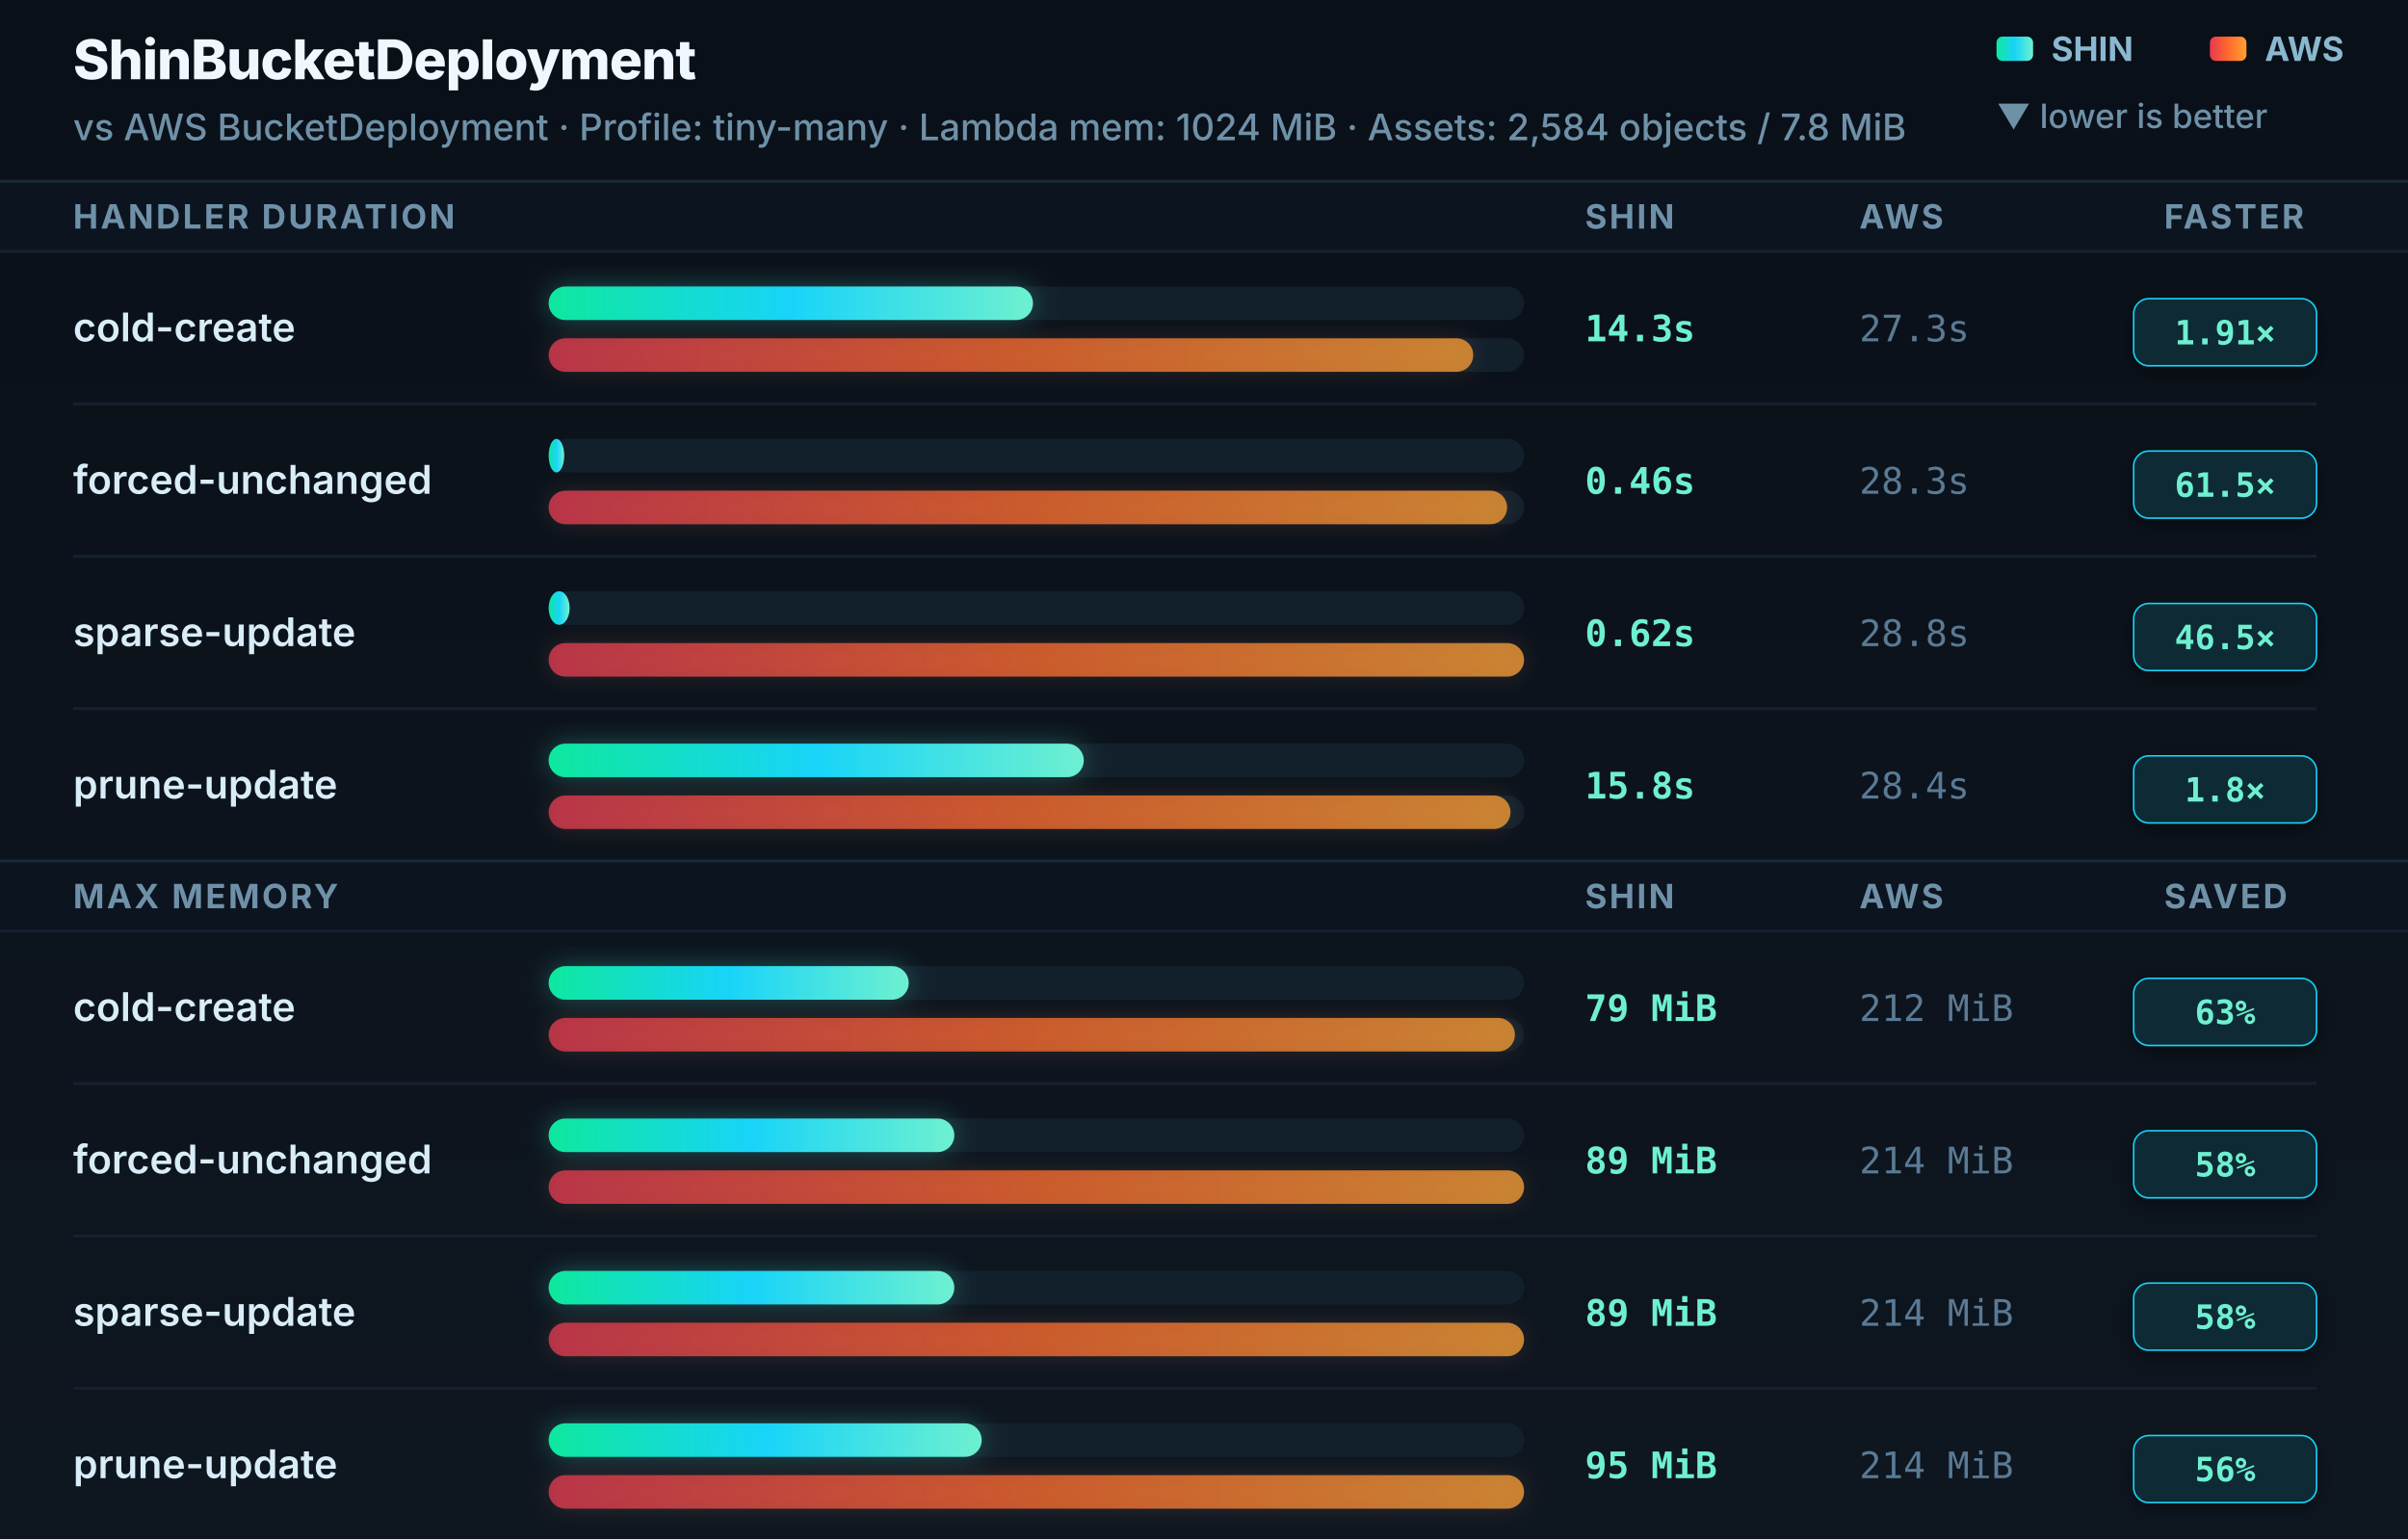
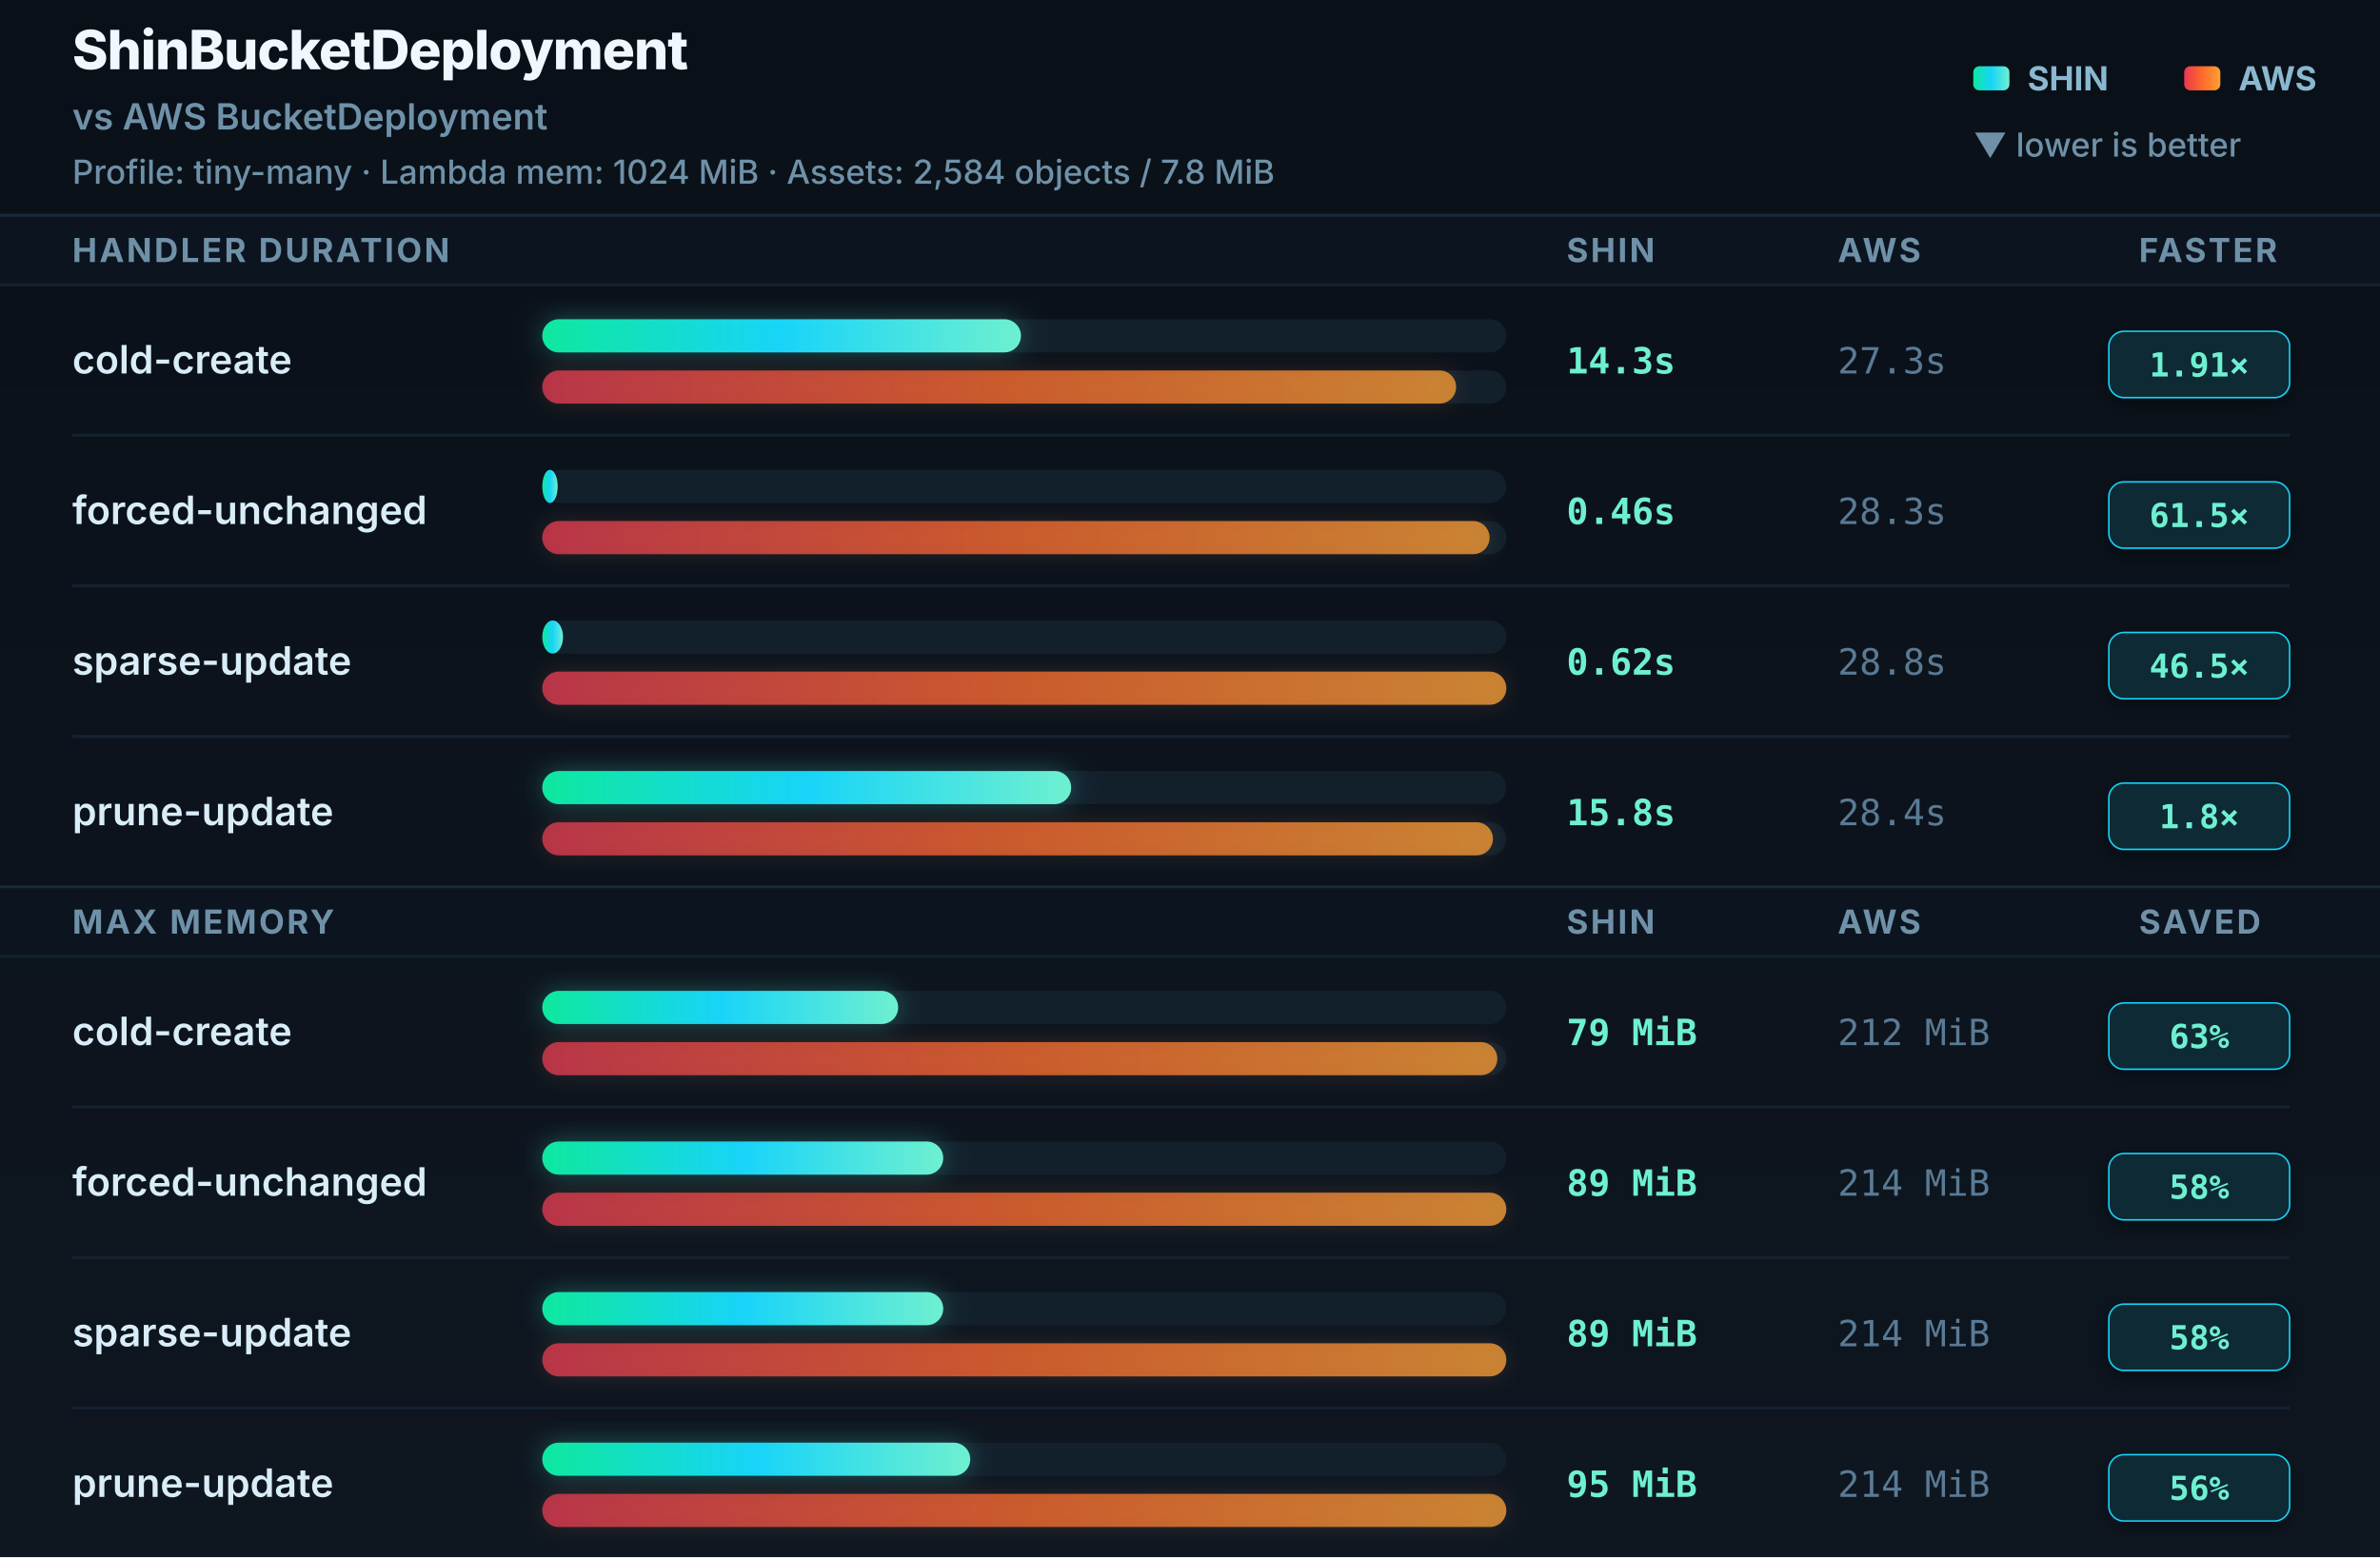
- <svg xmlns="http://www.w3.org/2000/svg" width="790" height="505" viewBox="0 0 790 505" role="img" aria-labelledby="title desc">
+ <svg xmlns="http://www.w3.org/2000/svg" width="790" height="517" viewBox="0 0 790 517" role="img" aria-labelledby="title desc">
  <defs>
    <linearGradient id="shin" x1="0" y1="0" x2="1" y2="0">
      <stop offset="0" stop-color="#0ee89e" />
      <stop offset="0.5" stop-color="#18d4f8" />
      <stop offset="1" stop-color="#6ef0d0" />
    </linearGradient>
    <linearGradient id="aws" x1="0" y1="0" x2="1" y2="0">
      <stop offset="0" stop-color="#e8384f" />
      <stop offset="0.5" stop-color="#ff6a2b" />
      <stop offset="1" stop-color="#ffa033" />
    </linearGradient>
    <linearGradient id="bgGrad" x1="0" y1="0" x2="0" y2="1">
      <stop offset="0" stop-color="#0a1018" />
      <stop offset="1" stop-color="#0e1620" />
    </linearGradient>
    <filter id="gS" x="-8%" y="-60%" width="116%" height="220%">
      <feGaussianBlur in="SourceGraphic" stdDeviation="4" />
      <feColorMatrix type="matrix" values="0 0 0 0 0.06 0 0 0 0 0.85 0 0 0 0 0.7 0 0 0 0.6 0" />
    </filter>
    <filter id="gA" x="-8%" y="-60%" width="116%" height="220%">
      <feGaussianBlur in="SourceGraphic" stdDeviation="3.5" />
      <feColorMatrix type="matrix" values="0 0 0 0 0.95 0 0 0 0 0.35 0 0 0 0 0.15 0 0 0 0.4 0" />
    </filter>
    <filter id="badgeShadow" x="-20%" y="-30%" width="140%" height="160%">
      <feDropShadow dx="0" dy="2" stdDeviation="3" flood-color="#000" flood-opacity="0.4" />
    </filter>
  </defs>
-   <rect width="790" height="505" fill="url(#bgGrad)" />
-   <text x="24" y="26" font-family="Inter, -apple-system, sans-serif" font-size="18" font-weight="800" fill="#f0f8ff" letter-spacing="-0.3">ShinBucketDeployment</text>
-   <text x="24" y="46" font-family="Inter, -apple-system, sans-serif" font-size="12" font-weight="500" fill="#6f91a8">vs AWS BucketDeployment · Profile: tiny-many · Lambda mem: 1024 MiB · Assets: 2,584 objects / 7.8 MiB</text>
-   <rect x="655" y="12" width="12" height="8" rx="2" fill="url(#shin)" />
-   <text x="673" y="20" font-family="Inter, -apple-system, sans-serif" font-size="11" font-weight="700" fill="#8ab8d0">SHIN</text>
-   <rect x="725" y="12" width="12" height="8" rx="2" fill="url(#aws)" />
-   <text x="743" y="20" font-family="Inter, -apple-system, sans-serif" font-size="11" font-weight="700" fill="#8ab8d0">AWS</text>
-   <text x="655" y="42" font-family="Inter, -apple-system, sans-serif" font-size="11" font-weight="500" fill="#6f91a8">▼ lower is better</text>
-   <rect x="0" y="59" width="790" height="1" fill="#1a2a38" />
-   <rect y="60" width="790" height="22" fill="#0c1420" />
-   <text x="24" y="75" font-family="Inter, -apple-system, sans-serif" font-size="11" font-weight="700" fill="#6f91a8" letter-spacing="0.8">HANDLER DURATION</text>
-   <text x="520" y="75" font-family="Inter, -apple-system, sans-serif" font-size="11" font-weight="700" fill="#6f91a8" letter-spacing="0.8">SHIN</text>
-   <text x="610" y="75" font-family="Inter, -apple-system, sans-serif" font-size="11" font-weight="700" fill="#6f91a8" letter-spacing="0.8">AWS</text>
-   <text x="710" y="75" font-family="Inter, -apple-system, sans-serif" font-size="11" font-weight="700" fill="#6f91a8" letter-spacing="0.8">FASTER</text>
-   <rect x="0" y="82" width="790" height="1" fill="#142230" />
-   <text x="24" y="112" font-family="Inter, -apple-system, sans-serif" font-size="13" font-weight="600" fill="#d8edf8">cold-create</text>
-   <rect x="180" y="94" width="320" height="11" rx="5.5" fill="#12202c" />
-   <rect x="180" y="94" width="158.889" height="11" rx="5.5" fill="url(#shin)" filter="url(#gS)" opacity="0.5" />
-   <rect x="180" y="94" width="158.889" height="11" rx="5.5" fill="url(#shin)" />
-   <rect x="180" y="111" width="320" height="11" rx="5.5" fill="#12202c" />
-   <rect x="180" y="111" width="303.333" height="11" rx="5.5" fill="url(#aws)" filter="url(#gA)" opacity="0.35" />
-   <rect x="180" y="111" width="303.333" height="11" rx="5.5" fill="url(#aws)" opacity="0.75" />
-   <text x="520" y="112" font-family="JetBrains Mono, monospace" font-size="12" font-weight="700" fill="#6ef0d0">14.3s</text>
-   <text x="610" y="112" font-family="JetBrains Mono, monospace" font-size="12" font-weight="400" fill="#5a7a94">27.3s</text>
-   <rect x="700" y="98" width="60" height="22" rx="5" fill="#082b35" stroke="#18d4f8" stroke-width="0.5" filter="url(#badgeShadow)" />
-   <text x="730" y="113" text-anchor="middle" font-family="JetBrains Mono, monospace" font-size="11" font-weight="800" fill="#6ef0d0">1.91×</text>
-   <rect x="24" y="132" width="736" height="1" fill="#142230" />
-   <text x="24" y="162" font-family="Inter, -apple-system, sans-serif" font-size="13" font-weight="600" fill="#d8edf8">forced-unchanged</text>
-   <rect x="180" y="144" width="320" height="11" rx="5.5" fill="#12202c" />
-   <rect x="180" y="144" width="5.111" height="11" rx="5.5" fill="url(#shin)" />
-   <rect x="180" y="161" width="320" height="11" rx="5.5" fill="#12202c" />
-   <rect x="180" y="161" width="314.444" height="11" rx="5.5" fill="url(#aws)" filter="url(#gA)" opacity="0.35" />
-   <rect x="180" y="161" width="314.444" height="11" rx="5.5" fill="url(#aws)" opacity="0.75" />
-   <text x="520" y="162" font-family="JetBrains Mono, monospace" font-size="12" font-weight="700" fill="#6ef0d0">0.46s</text>
-   <text x="610" y="162" font-family="JetBrains Mono, monospace" font-size="12" font-weight="400" fill="#5a7a94">28.3s</text>
-   <rect x="700" y="148" width="60" height="22" rx="5" fill="#082b35" stroke="#18d4f8" stroke-width="0.5" filter="url(#badgeShadow)" />
-   <text x="730" y="163" text-anchor="middle" font-family="JetBrains Mono, monospace" font-size="11" font-weight="800" fill="#6ef0d0">61.5×</text>
-   <rect x="24" y="182" width="736" height="1" fill="#142230" />
-   <text x="24" y="212" font-family="Inter, -apple-system, sans-serif" font-size="13" font-weight="600" fill="#d8edf8">sparse-update</text>
-   <rect x="180" y="194" width="320" height="11" rx="5.5" fill="#12202c" />
-   <rect x="180" y="194" width="6.889" height="11" rx="5.5" fill="url(#shin)" />
-   <rect x="180" y="211" width="320" height="11" rx="5.5" fill="#12202c" />
-   <rect x="180" y="211" width="320" height="11" rx="5.5" fill="url(#aws)" filter="url(#gA)" opacity="0.35" />
-   <rect x="180" y="211" width="320" height="11" rx="5.5" fill="url(#aws)" opacity="0.75" />
-   <text x="520" y="212" font-family="JetBrains Mono, monospace" font-size="12" font-weight="700" fill="#6ef0d0">0.62s</text>
-   <text x="610" y="212" font-family="JetBrains Mono, monospace" font-size="12" font-weight="400" fill="#5a7a94">28.8s</text>
-   <rect x="700" y="198" width="60" height="22" rx="5" fill="#082b35" stroke="#18d4f8" stroke-width="0.5" filter="url(#badgeShadow)" />
-   <text x="730" y="213" text-anchor="middle" font-family="JetBrains Mono, monospace" font-size="11" font-weight="800" fill="#6ef0d0">46.5×</text>
-   <rect x="24" y="232" width="736" height="1" fill="#142230" />
-   <text x="24" y="262" font-family="Inter, -apple-system, sans-serif" font-size="13" font-weight="600" fill="#d8edf8">prune-update</text>
-   <rect x="180" y="244" width="320" height="11" rx="5.5" fill="#12202c" />
-   <rect x="180" y="244" width="175.556" height="11" rx="5.5" fill="url(#shin)" filter="url(#gS)" opacity="0.5" />
-   <rect x="180" y="244" width="175.556" height="11" rx="5.5" fill="url(#shin)" />
-   <rect x="180" y="261" width="320" height="11" rx="5.5" fill="#12202c" />
-   <rect x="180" y="261" width="315.556" height="11" rx="5.5" fill="url(#aws)" filter="url(#gA)" opacity="0.35" />
-   <rect x="180" y="261" width="315.556" height="11" rx="5.5" fill="url(#aws)" opacity="0.75" />
-   <text x="520" y="262" font-family="JetBrains Mono, monospace" font-size="12" font-weight="700" fill="#6ef0d0">15.8s</text>
-   <text x="610" y="262" font-family="JetBrains Mono, monospace" font-size="12" font-weight="400" fill="#5a7a94">28.4s</text>
-   <rect x="700" y="248" width="60" height="22" rx="5" fill="#082b35" stroke="#18d4f8" stroke-width="0.5" filter="url(#badgeShadow)" />
-   <text x="730" y="263" text-anchor="middle" font-family="JetBrains Mono, monospace" font-size="11" font-weight="800" fill="#6ef0d0">1.8×</text>
-   <rect x="0" y="282" width="790" height="1" fill="#1a2a38" />
-   <rect y="283" width="790" height="22" fill="#0c1420" />
-   <text x="24" y="298" font-family="Inter, -apple-system, sans-serif" font-size="11" font-weight="700" fill="#6f91a8" letter-spacing="0.8">MAX MEMORY</text>
-   <text x="520" y="298" font-family="Inter, -apple-system, sans-serif" font-size="11" font-weight="700" fill="#6f91a8" letter-spacing="0.8">SHIN</text>
-   <text x="610" y="298" font-family="Inter, -apple-system, sans-serif" font-size="11" font-weight="700" fill="#6f91a8" letter-spacing="0.8">AWS</text>
-   <text x="710" y="298" font-family="Inter, -apple-system, sans-serif" font-size="11" font-weight="700" fill="#6f91a8" letter-spacing="0.8">SAVED</text>
-   <rect x="0" y="305" width="790" height="1" fill="#142230" />
-   <text x="24" y="335" font-family="Inter, -apple-system, sans-serif" font-size="13" font-weight="600" fill="#d8edf8">cold-create</text>
-   <rect x="180" y="317" width="320" height="11" rx="5.5" fill="#12202c" />
-   <rect x="180" y="317" width="118.131" height="11" rx="5.5" fill="url(#shin)" filter="url(#gS)" opacity="0.5" />
-   <rect x="180" y="317" width="118.131" height="11" rx="5.5" fill="url(#shin)" />
-   <rect x="180" y="334" width="320" height="11" rx="5.5" fill="#12202c" />
-   <rect x="180" y="334" width="317.009" height="11" rx="5.5" fill="url(#aws)" filter="url(#gA)" opacity="0.35" />
-   <rect x="180" y="334" width="317.009" height="11" rx="5.5" fill="url(#aws)" opacity="0.75" />
-   <text x="520" y="335" font-family="JetBrains Mono, monospace" font-size="12" font-weight="700" fill="#6ef0d0">79 MiB</text>
-   <text x="610" y="335" font-family="JetBrains Mono, monospace" font-size="12" font-weight="400" fill="#5a7a94">212 MiB</text>
-   <rect x="700" y="321" width="60" height="22" rx="5" fill="#082b35" stroke="#18d4f8" stroke-width="0.5" filter="url(#badgeShadow)" />
-   <text x="730" y="336" text-anchor="middle" font-family="JetBrains Mono, monospace" font-size="11" font-weight="800" fill="#6ef0d0">63%</text>
-   <rect x="24" y="355" width="736" height="1" fill="#142230" />
-   <text x="24" y="385" font-family="Inter, -apple-system, sans-serif" font-size="13" font-weight="600" fill="#d8edf8">forced-unchanged</text>
-   <rect x="180" y="367" width="320" height="11" rx="5.5" fill="#12202c" />
-   <rect x="180" y="367" width="133.084" height="11" rx="5.5" fill="url(#shin)" filter="url(#gS)" opacity="0.5" />
-   <rect x="180" y="367" width="133.084" height="11" rx="5.5" fill="url(#shin)" />
-   <rect x="180" y="384" width="320" height="11" rx="5.5" fill="#12202c" />
-   <rect x="180" y="384" width="320" height="11" rx="5.5" fill="url(#aws)" filter="url(#gA)" opacity="0.35" />
-   <rect x="180" y="384" width="320" height="11" rx="5.5" fill="url(#aws)" opacity="0.75" />
-   <text x="520" y="385" font-family="JetBrains Mono, monospace" font-size="12" font-weight="700" fill="#6ef0d0">89 MiB</text>
-   <text x="610" y="385" font-family="JetBrains Mono, monospace" font-size="12" font-weight="400" fill="#5a7a94">214 MiB</text>
-   <rect x="700" y="371" width="60" height="22" rx="5" fill="#082b35" stroke="#18d4f8" stroke-width="0.5" filter="url(#badgeShadow)" />
-   <text x="730" y="386" text-anchor="middle" font-family="JetBrains Mono, monospace" font-size="11" font-weight="800" fill="#6ef0d0">58%</text>
-   <rect x="24" y="405" width="736" height="1" fill="#142230" />
-   <text x="24" y="435" font-family="Inter, -apple-system, sans-serif" font-size="13" font-weight="600" fill="#d8edf8">sparse-update</text>
-   <rect x="180" y="417" width="320" height="11" rx="5.5" fill="#12202c" />
-   <rect x="180" y="417" width="133.084" height="11" rx="5.5" fill="url(#shin)" filter="url(#gS)" opacity="0.5" />
-   <rect x="180" y="417" width="133.084" height="11" rx="5.5" fill="url(#shin)" />
-   <rect x="180" y="434" width="320" height="11" rx="5.5" fill="#12202c" />
-   <rect x="180" y="434" width="320" height="11" rx="5.5" fill="url(#aws)" filter="url(#gA)" opacity="0.35" />
-   <rect x="180" y="434" width="320" height="11" rx="5.5" fill="url(#aws)" opacity="0.75" />
-   <text x="520" y="435" font-family="JetBrains Mono, monospace" font-size="12" font-weight="700" fill="#6ef0d0">89 MiB</text>
-   <text x="610" y="435" font-family="JetBrains Mono, monospace" font-size="12" font-weight="400" fill="#5a7a94">214 MiB</text>
-   <rect x="700" y="421" width="60" height="22" rx="5" fill="#082b35" stroke="#18d4f8" stroke-width="0.5" filter="url(#badgeShadow)" />
-   <text x="730" y="436" text-anchor="middle" font-family="JetBrains Mono, monospace" font-size="11" font-weight="800" fill="#6ef0d0">58%</text>
-   <rect x="24" y="455" width="736" height="1" fill="#142230" />
-   <text x="24" y="485" font-family="Inter, -apple-system, sans-serif" font-size="13" font-weight="600" fill="#d8edf8">prune-update</text>
-   <rect x="180" y="467" width="320" height="11" rx="5.5" fill="#12202c" />
-   <rect x="180" y="467" width="142.056" height="11" rx="5.5" fill="url(#shin)" filter="url(#gS)" opacity="0.5" />
-   <rect x="180" y="467" width="142.056" height="11" rx="5.5" fill="url(#shin)" />
-   <rect x="180" y="484" width="320" height="11" rx="5.5" fill="#12202c" />
-   <rect x="180" y="484" width="320" height="11" rx="5.5" fill="url(#aws)" filter="url(#gA)" opacity="0.35" />
-   <rect x="180" y="484" width="320" height="11" rx="5.5" fill="url(#aws)" opacity="0.75" />
-   <text x="520" y="485" font-family="JetBrains Mono, monospace" font-size="12" font-weight="700" fill="#6ef0d0">95 MiB</text>
-   <text x="610" y="485" font-family="JetBrains Mono, monospace" font-size="12" font-weight="400" fill="#5a7a94">214 MiB</text>
-   <rect x="700" y="471" width="60" height="22" rx="5" fill="#082b35" stroke="#18d4f8" stroke-width="0.5" filter="url(#badgeShadow)" />
-   <text x="730" y="486" text-anchor="middle" font-family="JetBrains Mono, monospace" font-size="11" font-weight="800" fill="#6ef0d0">56%</text>
+   <rect width="790" height="517" fill="url(#bgGrad)" />
+   <text x="24" y="23" font-family="Inter, -apple-system, sans-serif" font-size="18" font-weight="800" fill="#f0f8ff" letter-spacing="-0.3">ShinBucketDeployment</text>
+   <text x="24" y="43" font-family="Inter, -apple-system, sans-serif" font-size="12" font-weight="600" fill="#6f91a8">vs AWS BucketDeployment</text>
+   <text x="24" y="61" font-family="Inter, -apple-system, sans-serif" font-size="11" font-weight="500" fill="#6f91a8">Profile: tiny-many · Lambda mem: 1024 MiB · Assets: 2,584 objects / 7.8 MiB</text>
+   <rect x="655" y="22" width="12" height="8" rx="2" fill="url(#shin)" />
+   <text x="673" y="30" font-family="Inter, -apple-system, sans-serif" font-size="11" font-weight="700" fill="#8ab8d0">SHIN</text>
+   <rect x="725" y="22" width="12" height="8" rx="2" fill="url(#aws)" />
+   <text x="743" y="30" font-family="Inter, -apple-system, sans-serif" font-size="11" font-weight="700" fill="#8ab8d0">AWS</text>
+   <text x="655" y="52" font-family="Inter, -apple-system, sans-serif" font-size="11" font-weight="500" fill="#6f91a8">▼ lower is better</text>
+   <rect x="0" y="71" width="790" height="1" fill="#1a2a38" />
+   <rect y="72" width="790" height="22" fill="#0c1420" />
+   <text x="24" y="87" font-family="Inter, -apple-system, sans-serif" font-size="11" font-weight="700" fill="#6f91a8" letter-spacing="0.8">HANDLER DURATION</text>
+   <text x="520" y="87" font-family="Inter, -apple-system, sans-serif" font-size="11" font-weight="700" fill="#6f91a8" letter-spacing="0.8">SHIN</text>
+   <text x="610" y="87" font-family="Inter, -apple-system, sans-serif" font-size="11" font-weight="700" fill="#6f91a8" letter-spacing="0.8">AWS</text>
+   <text x="710" y="87" font-family="Inter, -apple-system, sans-serif" font-size="11" font-weight="700" fill="#6f91a8" letter-spacing="0.8">FASTER</text>
+   <rect x="0" y="94" width="790" height="1" fill="#142230" />
+   <text x="24" y="124" font-family="Inter, -apple-system, sans-serif" font-size="13" font-weight="600" fill="#d8edf8">cold-create</text>
+   <rect x="180" y="106" width="320" height="11" rx="5.5" fill="#12202c" />
+   <rect x="180" y="106" width="158.889" height="11" rx="5.5" fill="url(#shin)" filter="url(#gS)" opacity="0.5" />
+   <rect x="180" y="106" width="158.889" height="11" rx="5.5" fill="url(#shin)" />
+   <rect x="180" y="123" width="320" height="11" rx="5.5" fill="#12202c" />
+   <rect x="180" y="123" width="303.333" height="11" rx="5.5" fill="url(#aws)" filter="url(#gA)" opacity="0.35" />
+   <rect x="180" y="123" width="303.333" height="11" rx="5.5" fill="url(#aws)" opacity="0.75" />
+   <text x="520" y="124" font-family="JetBrains Mono, monospace" font-size="12" font-weight="700" fill="#6ef0d0">14.3s</text>
+   <text x="610" y="124" font-family="JetBrains Mono, monospace" font-size="12" font-weight="400" fill="#5a7a94">27.3s</text>
+   <rect x="700" y="110" width="60" height="22" rx="5" fill="#082b35" stroke="#18d4f8" stroke-width="0.5" filter="url(#badgeShadow)" />
+   <text x="730" y="125" text-anchor="middle" font-family="JetBrains Mono, monospace" font-size="11" font-weight="800" fill="#6ef0d0">1.91×</text>
+   <rect x="24" y="144" width="736" height="1" fill="#142230" />
+   <text x="24" y="174" font-family="Inter, -apple-system, sans-serif" font-size="13" font-weight="600" fill="#d8edf8">forced-unchanged</text>
+   <rect x="180" y="156" width="320" height="11" rx="5.5" fill="#12202c" />
+   <rect x="180" y="156" width="5.111" height="11" rx="5.5" fill="url(#shin)" />
+   <rect x="180" y="173" width="320" height="11" rx="5.5" fill="#12202c" />
+   <rect x="180" y="173" width="314.444" height="11" rx="5.5" fill="url(#aws)" filter="url(#gA)" opacity="0.35" />
+   <rect x="180" y="173" width="314.444" height="11" rx="5.5" fill="url(#aws)" opacity="0.75" />
+   <text x="520" y="174" font-family="JetBrains Mono, monospace" font-size="12" font-weight="700" fill="#6ef0d0">0.46s</text>
+   <text x="610" y="174" font-family="JetBrains Mono, monospace" font-size="12" font-weight="400" fill="#5a7a94">28.3s</text>
+   <rect x="700" y="160" width="60" height="22" rx="5" fill="#082b35" stroke="#18d4f8" stroke-width="0.5" filter="url(#badgeShadow)" />
+   <text x="730" y="175" text-anchor="middle" font-family="JetBrains Mono, monospace" font-size="11" font-weight="800" fill="#6ef0d0">61.5×</text>
+   <rect x="24" y="194" width="736" height="1" fill="#142230" />
+   <text x="24" y="224" font-family="Inter, -apple-system, sans-serif" font-size="13" font-weight="600" fill="#d8edf8">sparse-update</text>
+   <rect x="180" y="206" width="320" height="11" rx="5.5" fill="#12202c" />
+   <rect x="180" y="206" width="6.889" height="11" rx="5.5" fill="url(#shin)" />
+   <rect x="180" y="223" width="320" height="11" rx="5.5" fill="#12202c" />
+   <rect x="180" y="223" width="320" height="11" rx="5.5" fill="url(#aws)" filter="url(#gA)" opacity="0.35" />
+   <rect x="180" y="223" width="320" height="11" rx="5.5" fill="url(#aws)" opacity="0.75" />
+   <text x="520" y="224" font-family="JetBrains Mono, monospace" font-size="12" font-weight="700" fill="#6ef0d0">0.62s</text>
+   <text x="610" y="224" font-family="JetBrains Mono, monospace" font-size="12" font-weight="400" fill="#5a7a94">28.8s</text>
+   <rect x="700" y="210" width="60" height="22" rx="5" fill="#082b35" stroke="#18d4f8" stroke-width="0.5" filter="url(#badgeShadow)" />
+   <text x="730" y="225" text-anchor="middle" font-family="JetBrains Mono, monospace" font-size="11" font-weight="800" fill="#6ef0d0">46.5×</text>
+   <rect x="24" y="244" width="736" height="1" fill="#142230" />
+   <text x="24" y="274" font-family="Inter, -apple-system, sans-serif" font-size="13" font-weight="600" fill="#d8edf8">prune-update</text>
+   <rect x="180" y="256" width="320" height="11" rx="5.5" fill="#12202c" />
+   <rect x="180" y="256" width="175.556" height="11" rx="5.5" fill="url(#shin)" filter="url(#gS)" opacity="0.5" />
+   <rect x="180" y="256" width="175.556" height="11" rx="5.5" fill="url(#shin)" />
+   <rect x="180" y="273" width="320" height="11" rx="5.5" fill="#12202c" />
+   <rect x="180" y="273" width="315.556" height="11" rx="5.5" fill="url(#aws)" filter="url(#gA)" opacity="0.35" />
+   <rect x="180" y="273" width="315.556" height="11" rx="5.5" fill="url(#aws)" opacity="0.75" />
+   <text x="520" y="274" font-family="JetBrains Mono, monospace" font-size="12" font-weight="700" fill="#6ef0d0">15.8s</text>
+   <text x="610" y="274" font-family="JetBrains Mono, monospace" font-size="12" font-weight="400" fill="#5a7a94">28.4s</text>
+   <rect x="700" y="260" width="60" height="22" rx="5" fill="#082b35" stroke="#18d4f8" stroke-width="0.5" filter="url(#badgeShadow)" />
+   <text x="730" y="275" text-anchor="middle" font-family="JetBrains Mono, monospace" font-size="11" font-weight="800" fill="#6ef0d0">1.8×</text>
+   <rect x="0" y="294" width="790" height="1" fill="#1a2a38" />
+   <rect y="295" width="790" height="22" fill="#0c1420" />
+   <text x="24" y="310" font-family="Inter, -apple-system, sans-serif" font-size="11" font-weight="700" fill="#6f91a8" letter-spacing="0.8">MAX MEMORY</text>
+   <text x="520" y="310" font-family="Inter, -apple-system, sans-serif" font-size="11" font-weight="700" fill="#6f91a8" letter-spacing="0.8">SHIN</text>
+   <text x="610" y="310" font-family="Inter, -apple-system, sans-serif" font-size="11" font-weight="700" fill="#6f91a8" letter-spacing="0.8">AWS</text>
+   <text x="710" y="310" font-family="Inter, -apple-system, sans-serif" font-size="11" font-weight="700" fill="#6f91a8" letter-spacing="0.8">SAVED</text>
+   <rect x="0" y="317" width="790" height="1" fill="#142230" />
+   <text x="24" y="347" font-family="Inter, -apple-system, sans-serif" font-size="13" font-weight="600" fill="#d8edf8">cold-create</text>
+   <rect x="180" y="329" width="320" height="11" rx="5.5" fill="#12202c" />
+   <rect x="180" y="329" width="118.131" height="11" rx="5.5" fill="url(#shin)" filter="url(#gS)" opacity="0.5" />
+   <rect x="180" y="329" width="118.131" height="11" rx="5.5" fill="url(#shin)" />
+   <rect x="180" y="346" width="320" height="11" rx="5.5" fill="#12202c" />
+   <rect x="180" y="346" width="317.009" height="11" rx="5.5" fill="url(#aws)" filter="url(#gA)" opacity="0.35" />
+   <rect x="180" y="346" width="317.009" height="11" rx="5.5" fill="url(#aws)" opacity="0.75" />
+   <text x="520" y="347" font-family="JetBrains Mono, monospace" font-size="12" font-weight="700" fill="#6ef0d0">79 MiB</text>
+   <text x="610" y="347" font-family="JetBrains Mono, monospace" font-size="12" font-weight="400" fill="#5a7a94">212 MiB</text>
+   <rect x="700" y="333" width="60" height="22" rx="5" fill="#082b35" stroke="#18d4f8" stroke-width="0.5" filter="url(#badgeShadow)" />
+   <text x="730" y="348" text-anchor="middle" font-family="JetBrains Mono, monospace" font-size="11" font-weight="800" fill="#6ef0d0">63%</text>
+   <rect x="24" y="367" width="736" height="1" fill="#142230" />
+   <text x="24" y="397" font-family="Inter, -apple-system, sans-serif" font-size="13" font-weight="600" fill="#d8edf8">forced-unchanged</text>
+   <rect x="180" y="379" width="320" height="11" rx="5.5" fill="#12202c" />
+   <rect x="180" y="379" width="133.084" height="11" rx="5.5" fill="url(#shin)" filter="url(#gS)" opacity="0.5" />
+   <rect x="180" y="379" width="133.084" height="11" rx="5.5" fill="url(#shin)" />
+   <rect x="180" y="396" width="320" height="11" rx="5.5" fill="#12202c" />
+   <rect x="180" y="396" width="320" height="11" rx="5.5" fill="url(#aws)" filter="url(#gA)" opacity="0.35" />
+   <rect x="180" y="396" width="320" height="11" rx="5.5" fill="url(#aws)" opacity="0.75" />
+   <text x="520" y="397" font-family="JetBrains Mono, monospace" font-size="12" font-weight="700" fill="#6ef0d0">89 MiB</text>
+   <text x="610" y="397" font-family="JetBrains Mono, monospace" font-size="12" font-weight="400" fill="#5a7a94">214 MiB</text>
+   <rect x="700" y="383" width="60" height="22" rx="5" fill="#082b35" stroke="#18d4f8" stroke-width="0.5" filter="url(#badgeShadow)" />
+   <text x="730" y="398" text-anchor="middle" font-family="JetBrains Mono, monospace" font-size="11" font-weight="800" fill="#6ef0d0">58%</text>
+   <rect x="24" y="417" width="736" height="1" fill="#142230" />
+   <text x="24" y="447" font-family="Inter, -apple-system, sans-serif" font-size="13" font-weight="600" fill="#d8edf8">sparse-update</text>
+   <rect x="180" y="429" width="320" height="11" rx="5.5" fill="#12202c" />
+   <rect x="180" y="429" width="133.084" height="11" rx="5.5" fill="url(#shin)" filter="url(#gS)" opacity="0.5" />
+   <rect x="180" y="429" width="133.084" height="11" rx="5.5" fill="url(#shin)" />
+   <rect x="180" y="446" width="320" height="11" rx="5.5" fill="#12202c" />
+   <rect x="180" y="446" width="320" height="11" rx="5.5" fill="url(#aws)" filter="url(#gA)" opacity="0.35" />
+   <rect x="180" y="446" width="320" height="11" rx="5.5" fill="url(#aws)" opacity="0.75" />
+   <text x="520" y="447" font-family="JetBrains Mono, monospace" font-size="12" font-weight="700" fill="#6ef0d0">89 MiB</text>
+   <text x="610" y="447" font-family="JetBrains Mono, monospace" font-size="12" font-weight="400" fill="#5a7a94">214 MiB</text>
+   <rect x="700" y="433" width="60" height="22" rx="5" fill="#082b35" stroke="#18d4f8" stroke-width="0.5" filter="url(#badgeShadow)" />
+   <text x="730" y="448" text-anchor="middle" font-family="JetBrains Mono, monospace" font-size="11" font-weight="800" fill="#6ef0d0">58%</text>
+   <rect x="24" y="467" width="736" height="1" fill="#142230" />
+   <text x="24" y="497" font-family="Inter, -apple-system, sans-serif" font-size="13" font-weight="600" fill="#d8edf8">prune-update</text>
+   <rect x="180" y="479" width="320" height="11" rx="5.5" fill="#12202c" />
+   <rect x="180" y="479" width="142.056" height="11" rx="5.5" fill="url(#shin)" filter="url(#gS)" opacity="0.5" />
+   <rect x="180" y="479" width="142.056" height="11" rx="5.5" fill="url(#shin)" />
+   <rect x="180" y="496" width="320" height="11" rx="5.5" fill="#12202c" />
+   <rect x="180" y="496" width="320" height="11" rx="5.5" fill="url(#aws)" filter="url(#gA)" opacity="0.35" />
+   <rect x="180" y="496" width="320" height="11" rx="5.5" fill="url(#aws)" opacity="0.75" />
+   <text x="520" y="497" font-family="JetBrains Mono, monospace" font-size="12" font-weight="700" fill="#6ef0d0">95 MiB</text>
+   <text x="610" y="497" font-family="JetBrains Mono, monospace" font-size="12" font-weight="400" fill="#5a7a94">214 MiB</text>
+   <rect x="700" y="483" width="60" height="22" rx="5" fill="#082b35" stroke="#18d4f8" stroke-width="0.5" filter="url(#badgeShadow)" />
+   <text x="730" y="498" text-anchor="middle" font-family="JetBrains Mono, monospace" font-size="11" font-weight="800" fill="#6ef0d0">56%</text>
</svg>
